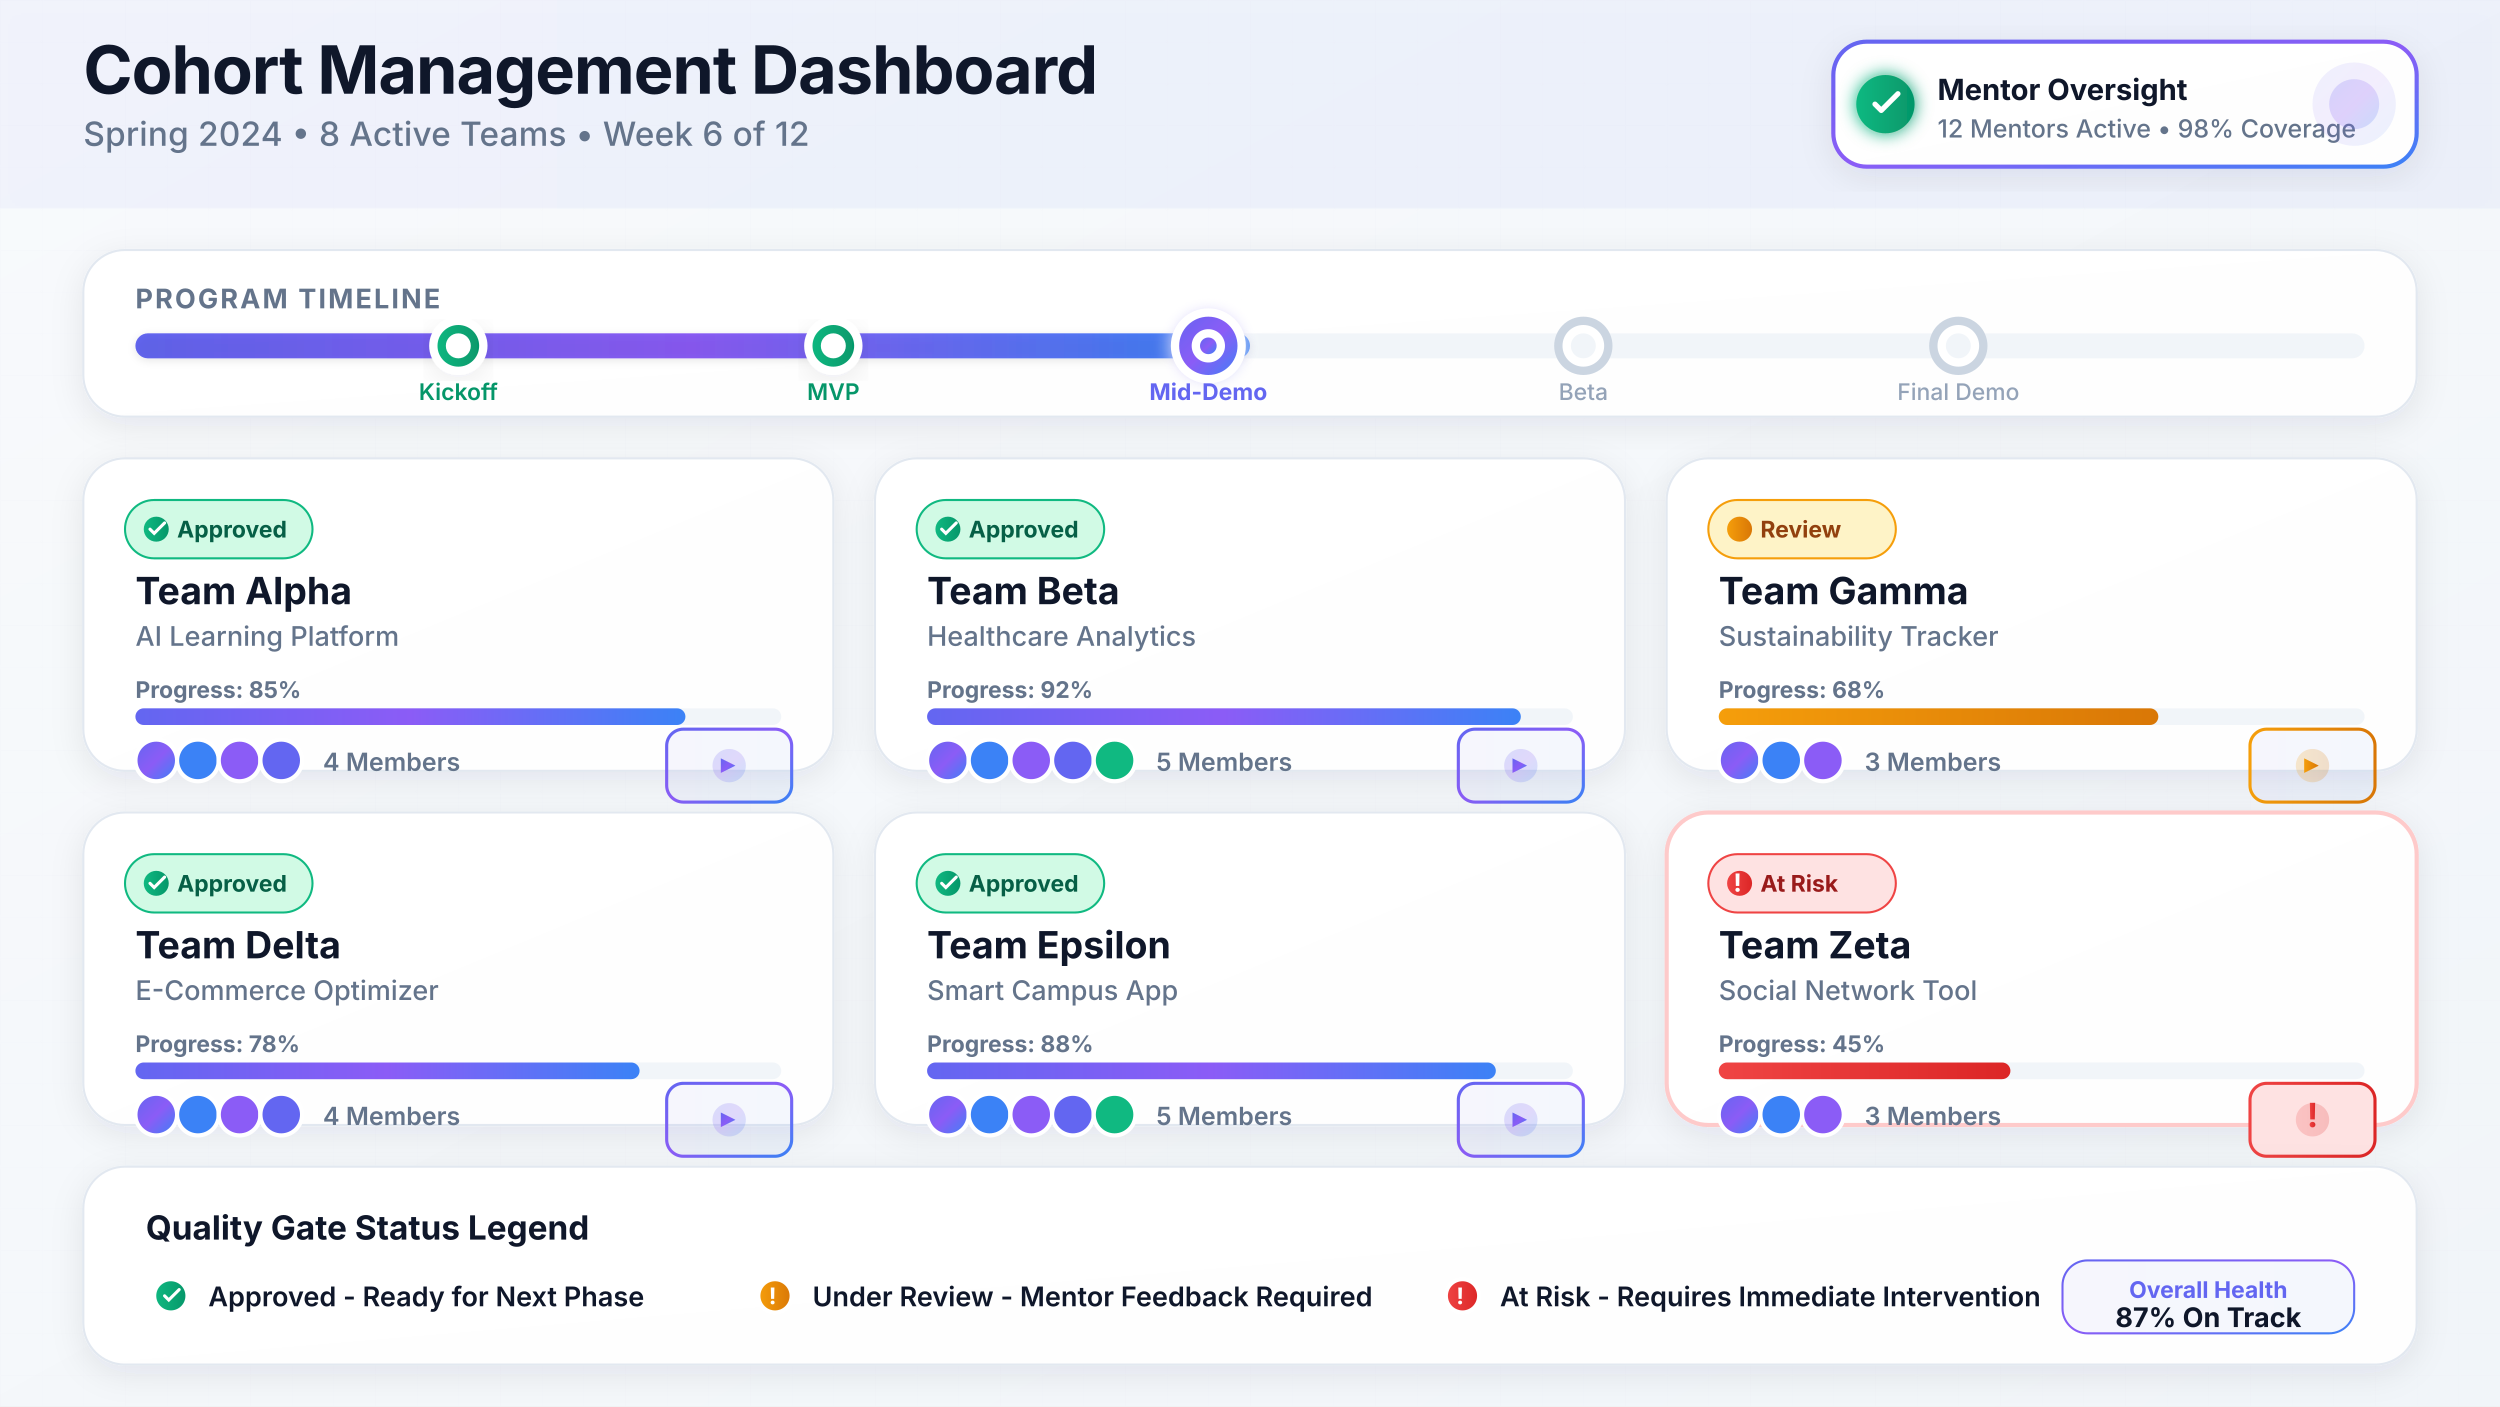
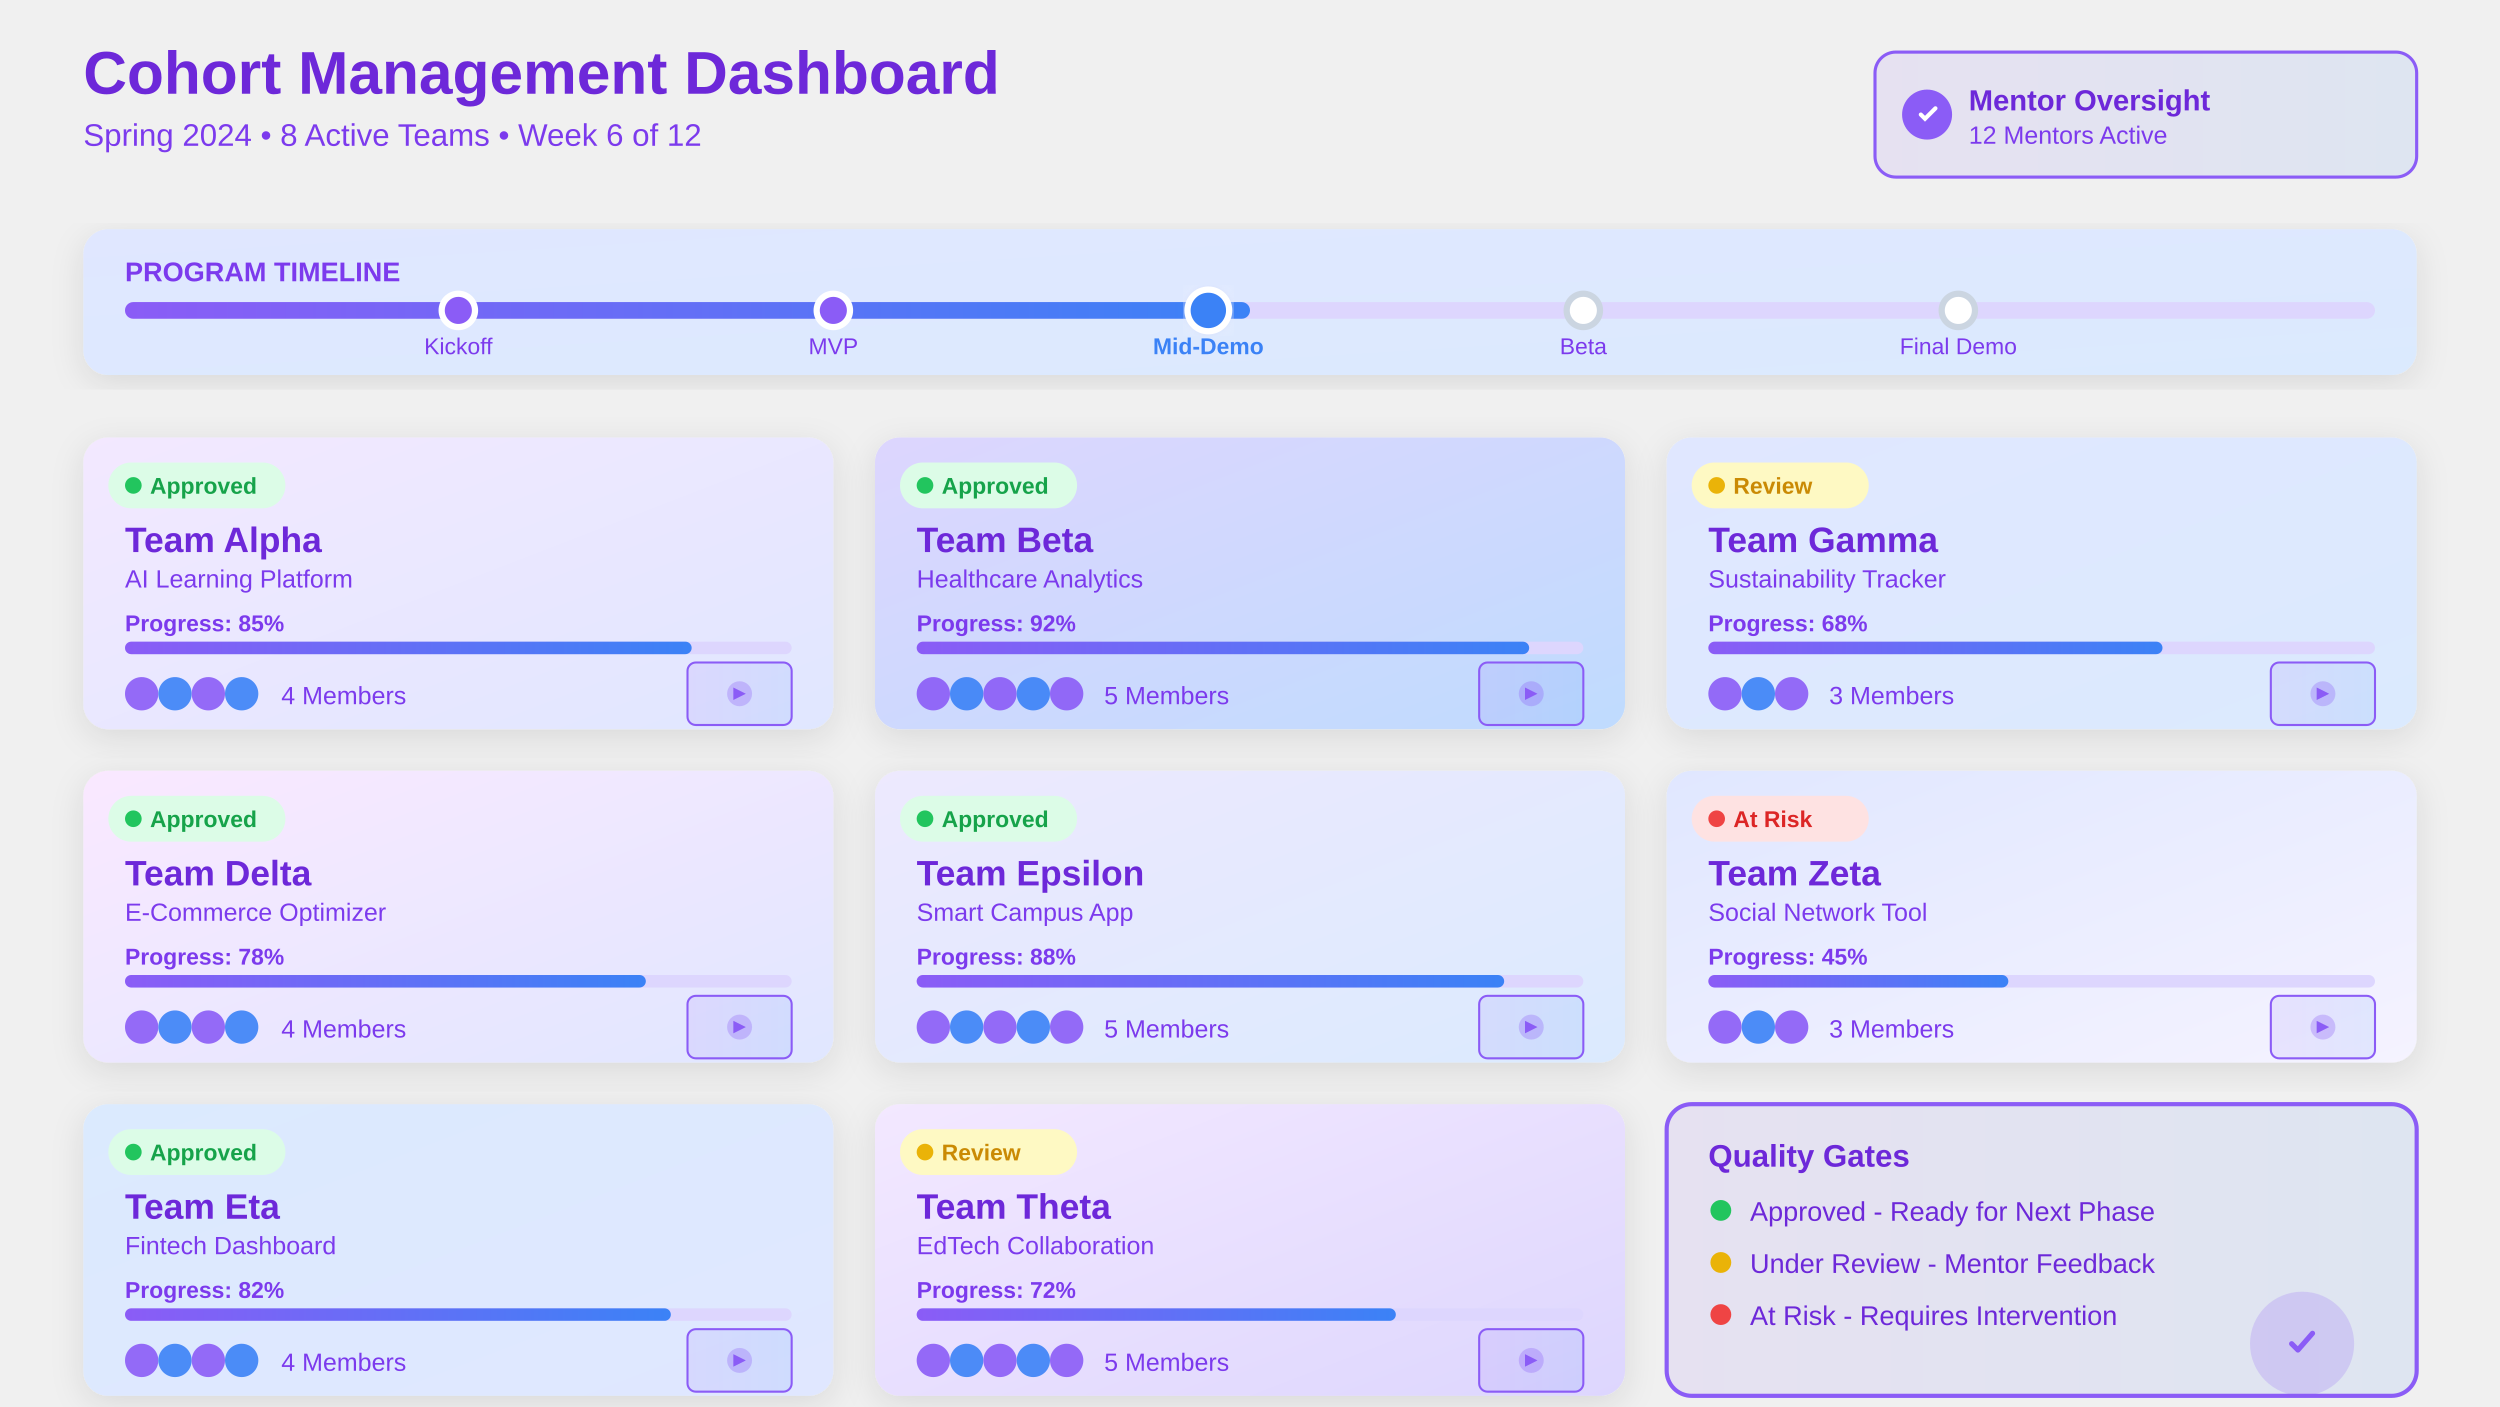
<svg xmlns="http://www.w3.org/2000/svg" viewBox="0 0 1200 675" width="1200" height="675">
  <defs>
-     <linearGradient id="primaryGradient" x1="0%" y1="0%" x2="100%" y2="100%">
-       <stop offset="0%" style="stop-color:#6366f1;stop-opacity:1" />
-       <stop offset="50%" style="stop-color:#8b5cf6;stop-opacity:1" />
+     <linearGradient id="purpleBlue" x1="0%" y1="0%" x2="100%" y2="100%">
+       <stop offset="0%" style="stop-color:#8b5cf6;stop-opacity:1" />
      <stop offset="100%" style="stop-color:#3b82f6;stop-opacity:1" />
    </linearGradient>
-     <linearGradient id="backgroundGradient" x1="0%" y1="0%" x2="100%" y2="100%">
-       <stop offset="0%" style="stop-color:#f8fafc;stop-opacity:1" />
-       <stop offset="100%" style="stop-color:#f1f5f9;stop-opacity:1" />
-     </linearGradient>
-     <linearGradient id="cardGradient" x1="0%" y1="0%" x2="100%" y2="100%">
-       <stop offset="0%" style="stop-color:#ffffff;stop-opacity:1" />
-       <stop offset="100%" style="stop-color:#fefefe;stop-opacity:1" />
-     </linearGradient>
-     <linearGradient id="headerGradient" x1="0%" y1="0%" x2="100%" y2="0%">
-       <stop offset="0%" style="stop-color:#6366f1;stop-opacity:0.05" />
-       <stop offset="100%" style="stop-color:#3b82f6;stop-opacity:0.05" />
+     <linearGradient id="lightPurple" x1="0%" y1="0%" x2="100%" y2="0%">
+       <stop offset="0%" style="stop-color:#8b5cf6;stop-opacity:0.1" />
+       <stop offset="100%" style="stop-color:#3b82f6;stop-opacity:0.1" />
    </linearGradient>
    <linearGradient id="progressGrad" x1="0%" y1="0%" x2="100%" y2="0%">
-       <stop offset="0%" style="stop-color:#6366f1;stop-opacity:1" />
-       <stop offset="50%" style="stop-color:#8b5cf6;stop-opacity:1" />
+       <stop offset="0%" style="stop-color:#8b5cf6;stop-opacity:1" />
      <stop offset="100%" style="stop-color:#3b82f6;stop-opacity:1" />
    </linearGradient>
-     <linearGradient id="successGradient" x1="0%" y1="0%" x2="100%" y2="0%">
-       <stop offset="0%" style="stop-color:#10b981;stop-opacity:1" />
-       <stop offset="100%" style="stop-color:#059669;stop-opacity:1" />
-     </linearGradient>
-     <linearGradient id="warningGradient" x1="0%" y1="0%" x2="100%" y2="0%">
-       <stop offset="0%" style="stop-color:#f59e0b;stop-opacity:1" />
-       <stop offset="100%" style="stop-color:#d97706;stop-opacity:1" />
-     </linearGradient>
-     <linearGradient id="dangerGradient" x1="0%" y1="0%" x2="100%" y2="0%">
-       <stop offset="0%" style="stop-color:#ef4444;stop-opacity:1" />
-       <stop offset="100%" style="stop-color:#dc2626;stop-opacity:1" />
-     </linearGradient>
-     <filter id="cardShadow" x="-20%" y="-20%" width="140%" height="140%">
-       <feGaussianBlur in="SourceAlpha" stdDeviation="8" />
-       <feOffset dx="0" dy="4" result="offset" />
-       <feFlood flood-color="#1e293b" flood-opacity="0.08" />
-       <feComposite in2="offset" operator="in" />
-       <feMerge>
-         <feMergeNode />
-         <feMergeNode in="SourceGraphic" />
-       </feMerge>
+     <linearGradient id="cardBg1" x1="0%" y1="0%" x2="100%" y2="100%">
+       <stop offset="0%" style="stop-color:#f3e8ff;stop-opacity:1" />
+       <stop offset="100%" style="stop-color:#e0e7ff;stop-opacity:1" />
+     </linearGradient>
+     <linearGradient id="cardBg2" x1="0%" y1="0%" x2="100%" y2="100%">
+       <stop offset="0%" style="stop-color:#ddd6fe;stop-opacity:1" />
+       <stop offset="100%" style="stop-color:#bfdbfe;stop-opacity:1" />
+     </linearGradient>
+     <linearGradient id="cardBg3" x1="0%" y1="0%" x2="100%" y2="100%">
+       <stop offset="0%" style="stop-color:#e0e7ff;stop-opacity:1" />
+       <stop offset="100%" style="stop-color:#dbeafe;stop-opacity:1" />
+     </linearGradient>
+     <linearGradient id="cardBg4" x1="0%" y1="0%" x2="100%" y2="100%">
+       <stop offset="0%" style="stop-color:#fae8ff;stop-opacity:1" />
+       <stop offset="100%" style="stop-color:#e0e7ff;stop-opacity:1" />
+     </linearGradient>
+     <linearGradient id="cardBg5" x1="0%" y1="0%" x2="100%" y2="100%">
+       <stop offset="0%" style="stop-color:#ede9fe;stop-opacity:1" />
+       <stop offset="100%" style="stop-color:#dbeafe;stop-opacity:1" />
+     </linearGradient>
+     <linearGradient id="cardBg6" x1="0%" y1="0%" x2="100%" y2="100%">
+       <stop offset="0%" style="stop-color:#e0e7ff;stop-opacity:1" />
+       <stop offset="100%" style="stop-color:#f5f3ff;stop-opacity:1" />
+     </linearGradient>
+     <linearGradient id="cardBg7" x1="0%" y1="0%" x2="100%" y2="100%">
+       <stop offset="0%" style="stop-color:#dbeafe;stop-opacity:1" />
+       <stop offset="100%" style="stop-color:#e0e7ff;stop-opacity:1" />
+     </linearGradient>
+     <linearGradient id="cardBg8" x1="0%" y1="0%" x2="100%" y2="100%">
+       <stop offset="0%" style="stop-color:#f3e8ff;stop-opacity:1" />
+       <stop offset="100%" style="stop-color:#ddd6fe;stop-opacity:1" />
+     </linearGradient>
+     <linearGradient id="timelineBg" x1="0%" y1="0%" x2="100%" y2="100%">
+       <stop offset="0%" style="stop-color:#e0e7ff;stop-opacity:1" />
+       <stop offset="100%" style="stop-color:#dbeafe;stop-opacity:1" />
+     </linearGradient>
+     <filter id="shadow">
+       <feDropShadow dx="0" dy="4" stdDeviation="8" flood-opacity="0.1" />
    </filter>
-     <filter id="headerShadow" x="-20%" y="-20%" width="140%" height="140%">
-       <feGaussianBlur in="SourceAlpha" stdDeviation="6" />
-       <feOffset dx="0" dy="2" result="offset" />
-       <feFlood flood-color="#1e293b" flood-opacity="0.06" />
-       <feComposite in2="offset" operator="in" />
-       <feMerge>
-         <feMergeNode />
-         <feMergeNode in="SourceGraphic" />
-       </feMerge>
-     </filter>
-     <filter id="glow" x="-50%" y="-50%" width="200%" height="200%">
-       <feGaussianBlur stdDeviation="4" result="coloredBlur" />
+     <filter id="glow">
+       <feGaussianBlur stdDeviation="3" result="coloredBlur" />
      <feMerge>
        <feMergeNode in="coloredBlur" />
        <feMergeNode in="SourceGraphic" />
      </feMerge>
    </filter>
-     <filter id="innerShadow" x="-50%" y="-50%" width="200%" height="200%">
-       <feGaussianBlur in="SourceGraphic" stdDeviation="2" />
-       <feOffset dx="0" dy="1" result="offset" />
-       <feFlood flood-color="#000000" flood-opacity="0.1" />
-       <feComposite in2="offset" operator="in" />
-       <feMerge>
-         <feMergeNode in="SourceGraphic" />
-         <feMergeNode />
-       </feMerge>
-     </filter>
-     <pattern id="gridPattern" x="0" y="0" width="20" height="20" patternUnits="userSpaceOnUse">
-       <path d="M 20 0 L 0 0 0 20" fill="none" stroke="#e2e8f0" stroke-width="0.5" opacity="0.3" />
-     </pattern>
  </defs>
-   <rect width="1200" height="675" fill="url(#backgroundGradient)" />
-   <rect width="1200" height="675" fill="url(#gridPattern)" opacity="0.3" />
+   <rect width="1200" height="675" fill="transparent" />
  <g id="header">
-     <rect x="0" y="0" width="1200" height="100" fill="url(#headerGradient)" filter="url(#headerShadow)" />
-     <text x="40" y="45" font-family="Inter, system-ui, -apple-system, sans-serif" font-size="32" font-weight="700" fill="#0f172a" letter-spacing="-0.5px">
+     <text x="40" y="45" font-family="Arial, sans-serif" font-size="29" font-weight="bold" fill="#6d28d9">
      Cohort Management Dashboard
    </text>
-     <text x="40" y="70" font-family="Inter, system-ui, sans-serif" font-size="16" font-weight="500" fill="#64748b" letter-spacing="0.1px">
+     <text x="40" y="70" font-family="Arial, sans-serif" font-size="15" fill="#7c3aed">
      Spring 2024 • 8 Active Teams • Week 6 of 12
    </text>
-     <g transform="translate(880, 20)">
-       <rect x="0" y="0" width="280" height="60" rx="16" fill="url(#cardGradient)" stroke="url(#primaryGradient)" stroke-width="2" filter="url(#cardShadow)" />
-       <circle cx="25" cy="30" r="14" fill="url(#successGradient)" filter="url(#glow)" />
-       <path d="M 20 30 L 23 33 L 31 25" stroke="white" stroke-width="2.5" fill="none" stroke-linecap="round" stroke-linejoin="round" />
-       <text x="50" y="28" font-family="Inter, system-ui, sans-serif" font-size="14" font-weight="700" fill="#0f172a">
+     <g transform="translate(900, 25)">
+       <rect x="0" y="0" width="260" height="60" rx="10" fill="url(#lightPurple)" stroke="#8b5cf6" stroke-width="1.5" />
+       <circle cx="25" cy="30" r="12" fill="#8b5cf6" />
+       <path d="M 22 30 L 24 32 L 29 27" stroke="white" stroke-width="2" fill="none" stroke-linecap="round" />
+       <text x="45" y="28" font-family="Arial, sans-serif" font-size="14" font-weight="600" fill="#6d28d9">
        Mentor Oversight
      </text>
-       <text x="50" y="46" font-family="Inter, system-ui, sans-serif" font-size="12" font-weight="500" fill="#64748b">
-         12 Mentors Active • 98% Coverage
-       </text>
-       <circle cx="250" cy="30" r="20" fill="url(#primaryGradient)" opacity="0.1" />
-       <circle cx="250" cy="30" r="12" fill="url(#primaryGradient)" opacity="0.2" />
+       <text x="45" y="44" font-family="Arial, sans-serif" font-size="12" fill="#7c3aed">
+         12 Mentors Active
+       </text>
    </g>
  </g>
-   <g id="timeline" transform="translate(40, 120)">
-     <rect x="0" y="0" width="1120" height="80" rx="20" fill="url(#cardGradient)" filter="url(#cardShadow)" stroke="#e2e8f0" stroke-width="1" />
-     <text x="25" y="28" font-family="Inter, system-ui, sans-serif" font-size="13" font-weight="700" fill="#64748b" letter-spacing="1px">
+   <g id="timeline" transform="translate(40, 110)">
+     <rect x="0" y="0" width="1120" height="70" rx="12" fill="url(#timelineBg)" filter="url(#shadow)" />
+     <text x="20" y="25" font-family="Arial, sans-serif" font-size="13" font-weight="600" fill="#7c3aed">
      PROGRAM TIMELINE
    </text>
-     <rect x="25" y="40" width="1070" height="12" rx="6" fill="#f1f5f9" />
-     <rect x="25" y="40" width="535" height="12" rx="6" fill="url(#progressGrad)" filter="url(#innerShadow)" />
+     <rect x="20" y="35" width="1080" height="8" rx="4" fill="#ddd6fe" />
+     <rect x="20" y="35" width="540" height="8" rx="4" fill="url(#progressGrad)" />
    <g id="milestones">
-       <circle cx="180" cy="46" r="12" fill="url(#successGradient)" stroke="white" stroke-width="4" filter="url(#cardShadow)" />
-       <circle cx="180" cy="46" r="6" fill="white" />
-       <text x="180" y="72" font-family="Inter, system-ui, sans-serif" font-size="11" font-weight="600" fill="#059669" text-anchor="middle">Kickoff</text>
-       <circle cx="360" cy="46" r="12" fill="url(#successGradient)" stroke="white" stroke-width="4" filter="url(#cardShadow)" />
-       <circle cx="360" cy="46" r="6" fill="white" />
-       <text x="360" y="72" font-family="Inter, system-ui, sans-serif" font-size="11" font-weight="600" fill="#059669" text-anchor="middle">MVP</text>
-       <circle cx="540" cy="46" r="16" fill="url(#primaryGradient)" stroke="white" stroke-width="4" filter="url(#glow)" />
-       <circle cx="540" cy="46" r="8" fill="white" />
-       <circle cx="540" cy="46" r="4" fill="url(#primaryGradient)" />
-       <text x="540" y="72" font-family="Inter, system-ui, sans-serif" font-size="11" font-weight="700" fill="#6366f1" text-anchor="middle">Mid-Demo</text>
-       <circle cx="720" cy="46" r="12" fill="white" stroke="#cbd5e1" stroke-width="4" />
-       <circle cx="720" cy="46" r="6" fill="#f1f5f9" />
-       <text x="720" y="72" font-family="Inter, system-ui, sans-serif" font-size="11" font-weight="500" fill="#94a3b8" text-anchor="middle">Beta</text>
-       <circle cx="900" cy="46" r="12" fill="white" stroke="#cbd5e1" stroke-width="4" />
-       <circle cx="900" cy="46" r="6" fill="#f1f5f9" />
-       <text x="900" y="72" font-family="Inter, system-ui, sans-serif" font-size="11" font-weight="500" fill="#94a3b8" text-anchor="middle">Final Demo</text>
+       <circle cx="180" cy="39" r="8" fill="#8b5cf6" stroke="white" stroke-width="3" />
+       <text x="180" y="60" font-family="Arial, sans-serif" font-size="11" fill="#7c3aed" text-anchor="middle">Kickoff</text>
+       <circle cx="360" cy="39" r="8" fill="#8b5cf6" stroke="white" stroke-width="3" />
+       <text x="360" y="60" font-family="Arial, sans-serif" font-size="11" fill="#7c3aed" text-anchor="middle">MVP</text>
+       <circle cx="540" cy="39" r="10" fill="#3b82f6" stroke="white" stroke-width="3" filter="url(#glow)" />
+       <text x="540" y="60" font-family="Arial, sans-serif" font-size="11" font-weight="600" fill="#3b82f6" text-anchor="middle">Mid-Demo</text>
+       <circle cx="720" cy="39" r="8" fill="white" stroke="#cbd5e1" stroke-width="3" />
+       <text x="720" y="60" font-family="Arial, sans-serif" font-size="11" fill="#7c3aed" text-anchor="middle">Beta</text>
+       <circle cx="900" cy="39" r="8" fill="white" stroke="#cbd5e1" stroke-width="3" />
+       <text x="900" y="60" font-family="Arial, sans-serif" font-size="11" fill="#7c3aed" text-anchor="middle">Final Demo</text>
    </g>
  </g>
  <g id="team-cards">
-     <g transform="translate(40, 220)">
-       <rect width="360" height="150" rx="20" fill="url(#cardGradient)" filter="url(#cardShadow)" stroke="#e2e8f0" stroke-width="1" />
-       <rect x="20" y="20" width="90" height="28" rx="14" fill="#d1fae5" stroke="#10b981" stroke-width="1" />
-       <circle cx="35" cy="34" r="6" fill="url(#successGradient)" />
-       <path d="M 32 34 L 34 36 L 39 31" stroke="white" stroke-width="1.5" fill="none" stroke-linecap="round" />
-       <text x="45" y="38" font-family="Inter, system-ui, sans-serif" font-size="11" font-weight="700" fill="#065f46">
-         Approved
-       </text>
-       <text x="25" y="70" font-family="Inter, system-ui, sans-serif" font-size="18" font-weight="700" fill="#0f172a">
+     <g transform="translate(40, 210)">
+       <rect width="360" height="140" rx="12" fill="url(#cardBg1)" filter="url(#shadow)" />
+       <rect x="12" y="12" width="85" height="22" rx="11" fill="#dcfce7" />
+       <circle cx="24" cy="23" r="4" fill="#22c55e" />
+       <text x="32" y="27" font-family="Arial, sans-serif" font-size="11" font-weight="600" fill="#16a34a">
+         Approved
+       </text>
+       <text x="20" y="55" font-family="Arial, sans-serif" font-size="17" font-weight="bold" fill="#6d28d9">
        Team Alpha
      </text>
-       <text x="25" y="90" font-family="Inter, system-ui, sans-serif" font-size="13" font-weight="500" fill="#64748b">
+       <text x="20" y="72" font-family="Arial, sans-serif" font-size="12" fill="#7c3aed">
        AI Learning Platform
      </text>
-       <text x="25" y="115" font-family="Inter, system-ui, sans-serif" font-size="11" font-weight="700" fill="#64748b">
+       <text x="20" y="93" font-family="Arial, sans-serif" font-size="11" font-weight="600" fill="#7c3aed">
        Progress: 85%
      </text>
-       <rect x="25" y="120" width="310" height="8" rx="4" fill="#f1f5f9" />
-       <rect x="25" y="120" width="264" height="8" rx="4" fill="url(#progressGrad)" />
-       <g transform="translate(25, 135)">
-         <circle cx="10" cy="10" r="10" fill="url(#primaryGradient)" stroke="white" stroke-width="2" />
-         <circle cx="30" cy="10" r="10" fill="#3b82f6" stroke="white" stroke-width="2" />
-         <circle cx="50" cy="10" r="10" fill="#8b5cf6" stroke="white" stroke-width="2" />
-         <circle cx="70" cy="10" r="10" fill="#6366f1" stroke="white" stroke-width="2" />
-         <text x="90" y="15" font-family="Inter, system-ui, sans-serif" font-size="12" font-weight="600" fill="#64748b">
+       <rect x="20" y="98" width="320" height="6" rx="3" fill="#ddd6fe" />
+       <rect x="20" y="98" width="272" height="6" rx="3" fill="url(#progressGrad)" />
+       <g transform="translate(20, 115)">
+         <circle cx="8" cy="8" r="8" fill="#8b5cf6" opacity="0.9" />
+         <circle cx="24" cy="8" r="8" fill="#3b82f6" opacity="0.9" />
+         <circle cx="40" cy="8" r="8" fill="#8b5cf6" opacity="0.9" />
+         <circle cx="56" cy="8" r="8" fill="#3b82f6" opacity="0.9" />
+         <text x="75" y="13" font-family="Arial, sans-serif" font-size="12" fill="#7c3aed">
          4 Members
        </text>
      </g>
-       <g transform="translate(280, 130)">
-         <rect width="60" height="35" rx="8" fill="url(#headerGradient)" stroke="url(#primaryGradient)" stroke-width="1.5" />
-         <circle cx="30" cy="17.5" r="8" fill="url(#primaryGradient)" opacity="0.2" />
-         <polygon points="26,14 26,21 33,17.5" fill="url(#primaryGradient)" />
-       </g>
-     </g>
-     <g transform="translate(420, 220)">
-       <rect width="360" height="150" rx="20" fill="url(#cardGradient)" filter="url(#cardShadow)" stroke="#e2e8f0" stroke-width="1" />
-       <rect x="20" y="20" width="90" height="28" rx="14" fill="#d1fae5" stroke="#10b981" stroke-width="1" />
-       <circle cx="35" cy="34" r="6" fill="url(#successGradient)" />
-       <path d="M 32 34 L 34 36 L 39 31" stroke="white" stroke-width="1.5" fill="none" stroke-linecap="round" />
-       <text x="45" y="38" font-family="Inter, system-ui, sans-serif" font-size="11" font-weight="700" fill="#065f46">
-         Approved
-       </text>
-       <text x="25" y="70" font-family="Inter, system-ui, sans-serif" font-size="18" font-weight="700" fill="#0f172a">
+       <g transform="translate(290, 108)">
+         <rect width="50" height="30" rx="4" fill="url(#lightPurple)" stroke="#8b5cf6" stroke-width="1" />
+         <circle cx="25" cy="15" r="6" fill="#8b5cf6" opacity="0.3" />
+         <polygon points="22,12 22,18 28,15" fill="#8b5cf6" />
+       </g>
+     </g>
+     <g transform="translate(420, 210)">
+       <rect width="360" height="140" rx="12" fill="url(#cardBg2)" filter="url(#shadow)" />
+       <rect x="12" y="12" width="85" height="22" rx="11" fill="#dcfce7" />
+       <circle cx="24" cy="23" r="4" fill="#22c55e" />
+       <text x="32" y="27" font-family="Arial, sans-serif" font-size="11" font-weight="600" fill="#16a34a">
+         Approved
+       </text>
+       <text x="20" y="55" font-family="Arial, sans-serif" font-size="17" font-weight="bold" fill="#6d28d9">
        Team Beta
      </text>
-       <text x="25" y="90" font-family="Inter, system-ui, sans-serif" font-size="13" font-weight="500" fill="#64748b">
+       <text x="20" y="72" font-family="Arial, sans-serif" font-size="12" fill="#7c3aed">
        Healthcare Analytics
      </text>
-       <text x="25" y="115" font-family="Inter, system-ui, sans-serif" font-size="11" font-weight="700" fill="#64748b">
+       <text x="20" y="93" font-family="Arial, sans-serif" font-size="11" font-weight="600" fill="#7c3aed">
        Progress: 92%
      </text>
-       <rect x="25" y="120" width="310" height="8" rx="4" fill="#f1f5f9" />
-       <rect x="25" y="120" width="285" height="8" rx="4" fill="url(#progressGrad)" />
-       <g transform="translate(25, 135)">
-         <circle cx="10" cy="10" r="10" fill="url(#primaryGradient)" stroke="white" stroke-width="2" />
-         <circle cx="30" cy="10" r="10" fill="#3b82f6" stroke="white" stroke-width="2" />
-         <circle cx="50" cy="10" r="10" fill="#8b5cf6" stroke="white" stroke-width="2" />
-         <circle cx="70" cy="10" r="10" fill="#6366f1" stroke="white" stroke-width="2" />
-         <circle cx="90" cy="10" r="10" fill="#10b981" stroke="white" stroke-width="2" />
-         <text x="110" y="15" font-family="Inter, system-ui, sans-serif" font-size="12" font-weight="600" fill="#64748b">
+       <rect x="20" y="98" width="320" height="6" rx="3" fill="#ddd6fe" />
+       <rect x="20" y="98" width="294" height="6" rx="3" fill="url(#progressGrad)" />
+       <g transform="translate(20, 115)">
+         <circle cx="8" cy="8" r="8" fill="#8b5cf6" opacity="0.9" />
+         <circle cx="24" cy="8" r="8" fill="#3b82f6" opacity="0.9" />
+         <circle cx="40" cy="8" r="8" fill="#8b5cf6" opacity="0.9" />
+         <circle cx="56" cy="8" r="8" fill="#3b82f6" opacity="0.9" />
+         <circle cx="72" cy="8" r="8" fill="#8b5cf6" opacity="0.9" />
+         <text x="90" y="13" font-family="Arial, sans-serif" font-size="12" fill="#7c3aed">
          5 Members
        </text>
      </g>
-       <g transform="translate(280, 130)">
-         <rect width="60" height="35" rx="8" fill="url(#headerGradient)" stroke="url(#primaryGradient)" stroke-width="1.5" />
-         <circle cx="30" cy="17.5" r="8" fill="url(#primaryGradient)" opacity="0.2" />
-         <polygon points="26,14 26,21 33,17.5" fill="url(#primaryGradient)" />
-       </g>
-     </g>
-     <g transform="translate(800, 220)">
-       <rect width="360" height="150" rx="20" fill="url(#cardGradient)" filter="url(#cardShadow)" stroke="#e2e8f0" stroke-width="1" />
-       <rect x="20" y="20" width="90" height="28" rx="14" fill="#fef3c7" stroke="#f59e0b" stroke-width="1" />
-       <circle cx="35" cy="34" r="6" fill="url(#warningGradient)" />
-       <text x="12" y="36" font-family="Inter, system-ui, sans-serif" font-size="14" font-weight="700" fill="white">!</text>
-       <text x="45" y="38" font-family="Inter, system-ui, sans-serif" font-size="11" font-weight="700" fill="#92400e">
+       <g transform="translate(290, 108)">
+         <rect width="50" height="30" rx="4" fill="url(#lightPurple)" stroke="#8b5cf6" stroke-width="1" />
+         <circle cx="25" cy="15" r="6" fill="#8b5cf6" opacity="0.3" />
+         <polygon points="22,12 22,18 28,15" fill="#8b5cf6" />
+       </g>
+     </g>
+     <g transform="translate(800, 210)">
+       <rect width="360" height="140" rx="12" fill="url(#cardBg3)" filter="url(#shadow)" />
+       <rect x="12" y="12" width="85" height="22" rx="11" fill="#fef9c3" />
+       <circle cx="24" cy="23" r="4" fill="#eab308" />
+       <text x="32" y="27" font-family="Arial, sans-serif" font-size="11" font-weight="600" fill="#ca8a04">
        Review
      </text>
-       <text x="25" y="70" font-family="Inter, system-ui, sans-serif" font-size="18" font-weight="700" fill="#0f172a">
+       <text x="20" y="55" font-family="Arial, sans-serif" font-size="17" font-weight="bold" fill="#6d28d9">
        Team Gamma
      </text>
-       <text x="25" y="90" font-family="Inter, system-ui, sans-serif" font-size="13" font-weight="500" fill="#64748b">
+       <text x="20" y="72" font-family="Arial, sans-serif" font-size="12" fill="#7c3aed">
        Sustainability Tracker
      </text>
-       <text x="25" y="115" font-family="Inter, system-ui, sans-serif" font-size="11" font-weight="700" fill="#64748b">
+       <text x="20" y="93" font-family="Arial, sans-serif" font-size="11" font-weight="600" fill="#7c3aed">
        Progress: 68%
      </text>
-       <rect x="25" y="120" width="310" height="8" rx="4" fill="#f1f5f9" />
-       <rect x="25" y="120" width="211" height="8" rx="4" fill="url(#warningGradient)" />
-       <g transform="translate(25, 135)">
-         <circle cx="10" cy="10" r="10" fill="url(#primaryGradient)" stroke="white" stroke-width="2" />
-         <circle cx="30" cy="10" r="10" fill="#3b82f6" stroke="white" stroke-width="2" />
-         <circle cx="50" cy="10" r="10" fill="#8b5cf6" stroke="white" stroke-width="2" />
-         <text x="70" y="15" font-family="Inter, system-ui, sans-serif" font-size="12" font-weight="600" fill="#64748b">
+       <rect x="20" y="98" width="320" height="6" rx="3" fill="#ddd6fe" />
+       <rect x="20" y="98" width="218" height="6" rx="3" fill="url(#progressGrad)" />
+       <g transform="translate(20, 115)">
+         <circle cx="8" cy="8" r="8" fill="#8b5cf6" opacity="0.9" />
+         <circle cx="24" cy="8" r="8" fill="#3b82f6" opacity="0.9" />
+         <circle cx="40" cy="8" r="8" fill="#8b5cf6" opacity="0.9" />
+         <text x="58" y="13" font-family="Arial, sans-serif" font-size="12" fill="#7c3aed">
          3 Members
        </text>
      </g>
-       <g transform="translate(280, 130)">
-         <rect width="60" height="35" rx="8" fill="url(#headerGradient)" stroke="url(#warningGradient)" stroke-width="1.5" />
-         <circle cx="30" cy="17.5" r="8" fill="url(#warningGradient)" opacity="0.2" />
-         <polygon points="26,14 26,21 33,17.5" fill="url(#warningGradient)" />
-       </g>
-     </g>
-     <g transform="translate(40, 390)">
-       <rect width="360" height="150" rx="20" fill="url(#cardGradient)" filter="url(#cardShadow)" stroke="#e2e8f0" stroke-width="1" />
-       <rect x="20" y="20" width="90" height="28" rx="14" fill="#d1fae5" stroke="#10b981" stroke-width="1" />
-       <circle cx="35" cy="34" r="6" fill="url(#successGradient)" />
-       <path d="M 32 34 L 34 36 L 39 31" stroke="white" stroke-width="1.5" fill="none" stroke-linecap="round" />
-       <text x="45" y="38" font-family="Inter, system-ui, sans-serif" font-size="11" font-weight="700" fill="#065f46">
-         Approved
-       </text>
-       <text x="25" y="70" font-family="Inter, system-ui, sans-serif" font-size="18" font-weight="700" fill="#0f172a">
+       <g transform="translate(290, 108)">
+         <rect width="50" height="30" rx="4" fill="url(#lightPurple)" stroke="#8b5cf6" stroke-width="1" />
+         <circle cx="25" cy="15" r="6" fill="#8b5cf6" opacity="0.3" />
+         <polygon points="22,12 22,18 28,15" fill="#8b5cf6" />
+       </g>
+     </g>
+     <g transform="translate(40, 370)">
+       <rect width="360" height="140" rx="12" fill="url(#cardBg4)" filter="url(#shadow)" />
+       <rect x="12" y="12" width="85" height="22" rx="11" fill="#dcfce7" />
+       <circle cx="24" cy="23" r="4" fill="#22c55e" />
+       <text x="32" y="27" font-family="Arial, sans-serif" font-size="11" font-weight="600" fill="#16a34a">
+         Approved
+       </text>
+       <text x="20" y="55" font-family="Arial, sans-serif" font-size="17" font-weight="bold" fill="#6d28d9">
        Team Delta
      </text>
-       <text x="25" y="90" font-family="Inter, system-ui, sans-serif" font-size="13" font-weight="500" fill="#64748b">
+       <text x="20" y="72" font-family="Arial, sans-serif" font-size="12" fill="#7c3aed">
        E-Commerce Optimizer
      </text>
-       <text x="25" y="115" font-family="Inter, system-ui, sans-serif" font-size="11" font-weight="700" fill="#64748b">
+       <text x="20" y="93" font-family="Arial, sans-serif" font-size="11" font-weight="600" fill="#7c3aed">
        Progress: 78%
      </text>
-       <rect x="25" y="120" width="310" height="8" rx="4" fill="#f1f5f9" />
-       <rect x="25" y="120" width="242" height="8" rx="4" fill="url(#progressGrad)" />
-       <g transform="translate(25, 135)">
-         <circle cx="10" cy="10" r="10" fill="url(#primaryGradient)" stroke="white" stroke-width="2" />
-         <circle cx="30" cy="10" r="10" fill="#3b82f6" stroke="white" stroke-width="2" />
-         <circle cx="50" cy="10" r="10" fill="#8b5cf6" stroke="white" stroke-width="2" />
-         <circle cx="70" cy="10" r="10" fill="#6366f1" stroke="white" stroke-width="2" />
-         <text x="90" y="15" font-family="Inter, system-ui, sans-serif" font-size="12" font-weight="600" fill="#64748b">
+       <rect x="20" y="98" width="320" height="6" rx="3" fill="#ddd6fe" />
+       <rect x="20" y="98" width="250" height="6" rx="3" fill="url(#progressGrad)" />
+       <g transform="translate(20, 115)">
+         <circle cx="8" cy="8" r="8" fill="#8b5cf6" opacity="0.9" />
+         <circle cx="24" cy="8" r="8" fill="#3b82f6" opacity="0.9" />
+         <circle cx="40" cy="8" r="8" fill="#8b5cf6" opacity="0.9" />
+         <circle cx="56" cy="8" r="8" fill="#3b82f6" opacity="0.9" />
+         <text x="75" y="13" font-family="Arial, sans-serif" font-size="12" fill="#7c3aed">
          4 Members
        </text>
      </g>
-       <g transform="translate(280, 130)">
-         <rect width="60" height="35" rx="8" fill="url(#headerGradient)" stroke="url(#primaryGradient)" stroke-width="1.5" />
-         <circle cx="30" cy="17.5" r="8" fill="url(#primaryGradient)" opacity="0.2" />
-         <polygon points="26,14 26,21 33,17.5" fill="url(#primaryGradient)" />
-       </g>
-     </g>
-     <g transform="translate(420, 390)">
-       <rect width="360" height="150" rx="20" fill="url(#cardGradient)" filter="url(#cardShadow)" stroke="#e2e8f0" stroke-width="1" />
-       <rect x="20" y="20" width="90" height="28" rx="14" fill="#d1fae5" stroke="#10b981" stroke-width="1" />
-       <circle cx="35" cy="34" r="6" fill="url(#successGradient)" />
-       <path d="M 32 34 L 34 36 L 39 31" stroke="white" stroke-width="1.5" fill="none" stroke-linecap="round" />
-       <text x="45" y="38" font-family="Inter, system-ui, sans-serif" font-size="11" font-weight="700" fill="#065f46">
-         Approved
-       </text>
-       <text x="25" y="70" font-family="Inter, system-ui, sans-serif" font-size="18" font-weight="700" fill="#0f172a">
+       <g transform="translate(290, 108)">
+         <rect width="50" height="30" rx="4" fill="url(#lightPurple)" stroke="#8b5cf6" stroke-width="1" />
+         <circle cx="25" cy="15" r="6" fill="#8b5cf6" opacity="0.3" />
+         <polygon points="22,12 22,18 28,15" fill="#8b5cf6" />
+       </g>
+     </g>
+     <g transform="translate(420, 370)">
+       <rect width="360" height="140" rx="12" fill="url(#cardBg5)" filter="url(#shadow)" />
+       <rect x="12" y="12" width="85" height="22" rx="11" fill="#dcfce7" />
+       <circle cx="24" cy="23" r="4" fill="#22c55e" />
+       <text x="32" y="27" font-family="Arial, sans-serif" font-size="11" font-weight="600" fill="#16a34a">
+         Approved
+       </text>
+       <text x="20" y="55" font-family="Arial, sans-serif" font-size="17" font-weight="bold" fill="#6d28d9">
        Team Epsilon
      </text>
-       <text x="25" y="90" font-family="Inter, system-ui, sans-serif" font-size="13" font-weight="500" fill="#64748b">
+       <text x="20" y="72" font-family="Arial, sans-serif" font-size="12" fill="#7c3aed">
        Smart Campus App
      </text>
-       <text x="25" y="115" font-family="Inter, system-ui, sans-serif" font-size="11" font-weight="700" fill="#64748b">
+       <text x="20" y="93" font-family="Arial, sans-serif" font-size="11" font-weight="600" fill="#7c3aed">
        Progress: 88%
      </text>
-       <rect x="25" y="120" width="310" height="8" rx="4" fill="#f1f5f9" />
-       <rect x="25" y="120" width="273" height="8" rx="4" fill="url(#progressGrad)" />
-       <g transform="translate(25, 135)">
-         <circle cx="10" cy="10" r="10" fill="url(#primaryGradient)" stroke="white" stroke-width="2" />
-         <circle cx="30" cy="10" r="10" fill="#3b82f6" stroke="white" stroke-width="2" />
-         <circle cx="50" cy="10" r="10" fill="#8b5cf6" stroke="white" stroke-width="2" />
-         <circle cx="70" cy="10" r="10" fill="#6366f1" stroke="white" stroke-width="2" />
-         <circle cx="90" cy="10" r="10" fill="#10b981" stroke="white" stroke-width="2" />
-         <text x="110" y="15" font-family="Inter, system-ui, sans-serif" font-size="12" font-weight="600" fill="#64748b">
+       <rect x="20" y="98" width="320" height="6" rx="3" fill="#ddd6fe" />
+       <rect x="20" y="98" width="282" height="6" rx="3" fill="url(#progressGrad)" />
+       <g transform="translate(20, 115)">
+         <circle cx="8" cy="8" r="8" fill="#8b5cf6" opacity="0.9" />
+         <circle cx="24" cy="8" r="8" fill="#3b82f6" opacity="0.9" />
+         <circle cx="40" cy="8" r="8" fill="#8b5cf6" opacity="0.9" />
+         <circle cx="56" cy="8" r="8" fill="#3b82f6" opacity="0.9" />
+         <circle cx="72" cy="8" r="8" fill="#8b5cf6" opacity="0.9" />
+         <text x="90" y="13" font-family="Arial, sans-serif" font-size="12" fill="#7c3aed">
          5 Members
        </text>
      </g>
-       <g transform="translate(280, 130)">
-         <rect width="60" height="35" rx="8" fill="url(#headerGradient)" stroke="url(#primaryGradient)" stroke-width="1.5" />
-         <circle cx="30" cy="17.5" r="8" fill="url(#primaryGradient)" opacity="0.2" />
-         <polygon points="26,14 26,21 33,17.5" fill="url(#primaryGradient)" />
-       </g>
-     </g>
-     <g transform="translate(800, 390)">
-       <rect width="360" height="150" rx="20" fill="url(#cardGradient)" filter="url(#cardShadow)" stroke="#fecaca" stroke-width="2" />
-       <rect x="20" y="20" width="90" height="28" rx="14" fill="#fee2e2" stroke="#ef4444" stroke-width="1" />
-       <circle cx="35" cy="34" r="6" fill="url(#dangerGradient)" />
-       <text x="32" y="38" font-family="Inter, system-ui, sans-serif" font-size="12" font-weight="700" fill="white">!</text>
-       <text x="45" y="38" font-family="Inter, system-ui, sans-serif" font-size="11" font-weight="700" fill="#991b1b">
+       <g transform="translate(290, 108)">
+         <rect width="50" height="30" rx="4" fill="url(#lightPurple)" stroke="#8b5cf6" stroke-width="1" />
+         <circle cx="25" cy="15" r="6" fill="#8b5cf6" opacity="0.3" />
+         <polygon points="22,12 22,18 28,15" fill="#8b5cf6" />
+       </g>
+     </g>
+     <g transform="translate(800, 370)">
+       <rect width="360" height="140" rx="12" fill="url(#cardBg6)" filter="url(#shadow)" />
+       <rect x="12" y="12" width="85" height="22" rx="11" fill="#fee2e2" />
+       <circle cx="24" cy="23" r="4" fill="#ef4444" />
+       <text x="32" y="27" font-family="Arial, sans-serif" font-size="11" font-weight="600" fill="#dc2626">
        At Risk
      </text>
-       <text x="25" y="70" font-family="Inter, system-ui, sans-serif" font-size="18" font-weight="700" fill="#0f172a">
+       <text x="20" y="55" font-family="Arial, sans-serif" font-size="17" font-weight="bold" fill="#6d28d9">
        Team Zeta
      </text>
-       <text x="25" y="90" font-family="Inter, system-ui, sans-serif" font-size="13" font-weight="500" fill="#64748b">
+       <text x="20" y="72" font-family="Arial, sans-serif" font-size="12" fill="#7c3aed">
        Social Network Tool
      </text>
-       <text x="25" y="115" font-family="Inter, system-ui, sans-serif" font-size="11" font-weight="700" fill="#64748b">
+       <text x="20" y="93" font-family="Arial, sans-serif" font-size="11" font-weight="600" fill="#7c3aed">
        Progress: 45%
      </text>
-       <rect x="25" y="120" width="310" height="8" rx="4" fill="#f1f5f9" />
-       <rect x="25" y="120" width="140" height="8" rx="4" fill="url(#dangerGradient)" />
-       <g transform="translate(25, 135)">
-         <circle cx="10" cy="10" r="10" fill="url(#primaryGradient)" stroke="white" stroke-width="2" />
-         <circle cx="30" cy="10" r="10" fill="#3b82f6" stroke="white" stroke-width="2" />
-         <circle cx="50" cy="10" r="10" fill="#8b5cf6" stroke="white" stroke-width="2" />
-         <text x="70" y="15" font-family="Inter, system-ui, sans-serif" font-size="12" font-weight="600" fill="#64748b">
+       <rect x="20" y="98" width="320" height="6" rx="3" fill="#ddd6fe" />
+       <rect x="20" y="98" width="144" height="6" rx="3" fill="url(#progressGrad)" />
+       <g transform="translate(20, 115)">
+         <circle cx="8" cy="8" r="8" fill="#8b5cf6" opacity="0.9" />
+         <circle cx="24" cy="8" r="8" fill="#3b82f6" opacity="0.9" />
+         <circle cx="40" cy="8" r="8" fill="#8b5cf6" opacity="0.9" />
+         <text x="58" y="13" font-family="Arial, sans-serif" font-size="12" fill="#7c3aed">
          3 Members
        </text>
      </g>
-       <g transform="translate(280, 130)">
-         <rect width="60" height="35" rx="8" fill="#fee2e2" stroke="url(#dangerGradient)" stroke-width="1.5" />
-         <circle cx="30" cy="17.5" r="8" fill="url(#dangerGradient)" opacity="0.2" />
-         <text x="30" y="21" font-family="Inter, system-ui, sans-serif" font-size="16" font-weight="700" fill="url(#dangerGradient)" text-anchor="middle">!</text>
-       </g>
-     </g>
-     <g transform="translate(40, 560)">
-       <rect width="1120" height="95" rx="20" fill="url(#cardGradient)" filter="url(#cardShadow)" stroke="#e2e8f0" stroke-width="1" />
-       <text x="30" y="35" font-family="Inter, system-ui, sans-serif" font-size="16" font-weight="700" fill="#0f172a">
-         Quality Gate Status Legend
-       </text>
-       <g transform="translate(30, 50)">
-         <circle cx="12" cy="12" r="8" fill="url(#successGradient)" stroke="white" stroke-width="2" />
-         <path d="M 9 12 L 11 14 L 16 9" stroke="white" stroke-width="1.5" fill="none" stroke-linecap="round" />
-         <text x="30" y="17" font-family="Inter, system-ui, sans-serif" font-size="13" font-weight="600" fill="#0f172a">
+       <g transform="translate(290, 108)">
+         <rect width="50" height="30" rx="4" fill="url(#lightPurple)" stroke="#8b5cf6" stroke-width="1" />
+         <circle cx="25" cy="15" r="6" fill="#8b5cf6" opacity="0.3" />
+         <polygon points="22,12 22,18 28,15" fill="#8b5cf6" />
+       </g>
+     </g>
+     <g transform="translate(40, 530)">
+       <rect width="360" height="140" rx="12" fill="url(#cardBg7)" filter="url(#shadow)" />
+       <rect x="12" y="12" width="85" height="22" rx="11" fill="#dcfce7" />
+       <circle cx="24" cy="23" r="4" fill="#22c55e" />
+       <text x="32" y="27" font-family="Arial, sans-serif" font-size="11" font-weight="600" fill="#16a34a">
+         Approved
+       </text>
+       <text x="20" y="55" font-family="Arial, sans-serif" font-size="17" font-weight="bold" fill="#6d28d9">
+         Team Eta
+       </text>
+       <text x="20" y="72" font-family="Arial, sans-serif" font-size="12" fill="#7c3aed">
+         Fintech Dashboard
+       </text>
+       <text x="20" y="93" font-family="Arial, sans-serif" font-size="11" font-weight="600" fill="#7c3aed">
+         Progress: 82%
+       </text>
+       <rect x="20" y="98" width="320" height="6" rx="3" fill="#ddd6fe" />
+       <rect x="20" y="98" width="262" height="6" rx="3" fill="url(#progressGrad)" />
+       <g transform="translate(20, 115)">
+         <circle cx="8" cy="8" r="8" fill="#8b5cf6" opacity="0.9" />
+         <circle cx="24" cy="8" r="8" fill="#3b82f6" opacity="0.9" />
+         <circle cx="40" cy="8" r="8" fill="#8b5cf6" opacity="0.9" />
+         <circle cx="56" cy="8" r="8" fill="#3b82f6" opacity="0.9" />
+         <text x="75" y="13" font-family="Arial, sans-serif" font-size="12" fill="#7c3aed">
+           4 Members
+         </text>
+       </g>
+       <g transform="translate(290, 108)">
+         <rect width="50" height="30" rx="4" fill="url(#lightPurple)" stroke="#8b5cf6" stroke-width="1" />
+         <circle cx="25" cy="15" r="6" fill="#8b5cf6" opacity="0.3" />
+         <polygon points="22,12 22,18 28,15" fill="#8b5cf6" />
+       </g>
+     </g>
+     <g transform="translate(420, 530)">
+       <rect width="360" height="140" rx="12" fill="url(#cardBg8)" filter="url(#shadow)" />
+       <rect x="12" y="12" width="85" height="22" rx="11" fill="#fef9c3" />
+       <circle cx="24" cy="23" r="4" fill="#eab308" />
+       <text x="32" y="27" font-family="Arial, sans-serif" font-size="11" font-weight="600" fill="#ca8a04">
+         Review
+       </text>
+       <text x="20" y="55" font-family="Arial, sans-serif" font-size="17" font-weight="bold" fill="#6d28d9">
+         Team Theta
+       </text>
+       <text x="20" y="72" font-family="Arial, sans-serif" font-size="12" fill="#7c3aed">
+         EdTech Collaboration
+       </text>
+       <text x="20" y="93" font-family="Arial, sans-serif" font-size="11" font-weight="600" fill="#7c3aed">
+         Progress: 72%
+       </text>
+       <rect x="20" y="98" width="320" height="6" rx="3" fill="#ddd6fe" />
+       <rect x="20" y="98" width="230" height="6" rx="3" fill="url(#progressGrad)" />
+       <g transform="translate(20, 115)">
+         <circle cx="8" cy="8" r="8" fill="#8b5cf6" opacity="0.9" />
+         <circle cx="24" cy="8" r="8" fill="#3b82f6" opacity="0.9" />
+         <circle cx="40" cy="8" r="8" fill="#8b5cf6" opacity="0.9" />
+         <circle cx="56" cy="8" r="8" fill="#3b82f6" opacity="0.9" />
+         <circle cx="72" cy="8" r="8" fill="#8b5cf6" opacity="0.9" />
+         <text x="90" y="13" font-family="Arial, sans-serif" font-size="12" fill="#7c3aed">
+           5 Members
+         </text>
+       </g>
+       <g transform="translate(290, 108)">
+         <rect width="50" height="30" rx="4" fill="url(#lightPurple)" stroke="#8b5cf6" stroke-width="1" />
+         <circle cx="25" cy="15" r="6" fill="#8b5cf6" opacity="0.3" />
+         <polygon points="22,12 22,18 28,15" fill="#8b5cf6" />
+       </g>
+     </g>
+     <g transform="translate(800, 530)">
+       <rect width="360" height="140" rx="12" fill="url(#lightPurple)" stroke="#8b5cf6" stroke-width="2" />
+       <text x="20" y="30" font-family="Arial, sans-serif" font-size="15" font-weight="bold" fill="#6d28d9">
+         Quality Gates
+       </text>
+       <g transform="translate(20, 45)">
+         <circle cx="6" cy="6" r="5" fill="#22c55e" />
+         <text x="20" y="11" font-family="Arial, sans-serif" font-size="13" fill="#6d28d9">
          Approved - Ready for Next Phase
        </text>
      </g>
-       <g transform="translate(320, 50)">
-         <circle cx="12" cy="12" r="8" fill="url(#warningGradient)" stroke="white" stroke-width="2" />
-         <text x="9" y="16" font-family="Inter, system-ui, sans-serif" font-size="11" font-weight="700" fill="white">!</text>
-         <text x="30" y="17" font-family="Inter, system-ui, sans-serif" font-size="13" font-weight="600" fill="#0f172a">
-           Under Review - Mentor Feedback Required
-         </text>
-       </g>
-       <g transform="translate(650, 50)">
-         <circle cx="12" cy="12" r="8" fill="url(#dangerGradient)" stroke="white" stroke-width="2" />
-         <text x="9" y="16" font-family="Inter, system-ui, sans-serif" font-size="11" font-weight="700" fill="white">!</text>
-         <text x="30" y="17" font-family="Inter, system-ui, sans-serif" font-size="13" font-weight="600" fill="#0f172a">
-           At Risk - Requires Immediate Intervention
-         </text>
-       </g>
-       <g transform="translate(950, 45)">
-         <rect width="140" height="35" rx="12" fill="url(#headerGradient)" stroke="url(#primaryGradient)" stroke-width="1" />
-         <text x="70" y="18" font-family="Inter, system-ui, sans-serif" font-size="11" font-weight="700" fill="#6366f1" text-anchor="middle">
-           Overall Health
-         </text>
-         <text x="70" y="32" font-family="Inter, system-ui, sans-serif" font-size="13" font-weight="700" fill="#0f172a" text-anchor="middle">
-           87% On Track
-         </text>
+       <g transform="translate(20, 70)">
+         <circle cx="6" cy="6" r="5" fill="#eab308" />
+         <text x="20" y="11" font-family="Arial, sans-serif" font-size="13" fill="#6d28d9">
+           Under Review - Mentor Feedback
+         </text>
+       </g>
+       <g transform="translate(20, 95)">
+         <circle cx="6" cy="6" r="5" fill="#ef4444" />
+         <text x="20" y="11" font-family="Arial, sans-serif" font-size="13" fill="#6d28d9">
+           At Risk - Requires Intervention
+         </text>
+       </g>
+       <g transform="translate(280, 90)">
+         <circle cx="25" cy="25" r="25" fill="#8b5cf6" opacity="0.2" />
+         <path d="M 20 25 L 23 28 L 30 20" stroke="#8b5cf6" stroke-width="2.5" fill="none" stroke-linecap="round" stroke-linejoin="round" />
      </g>
    </g>
  </g>
</svg>
